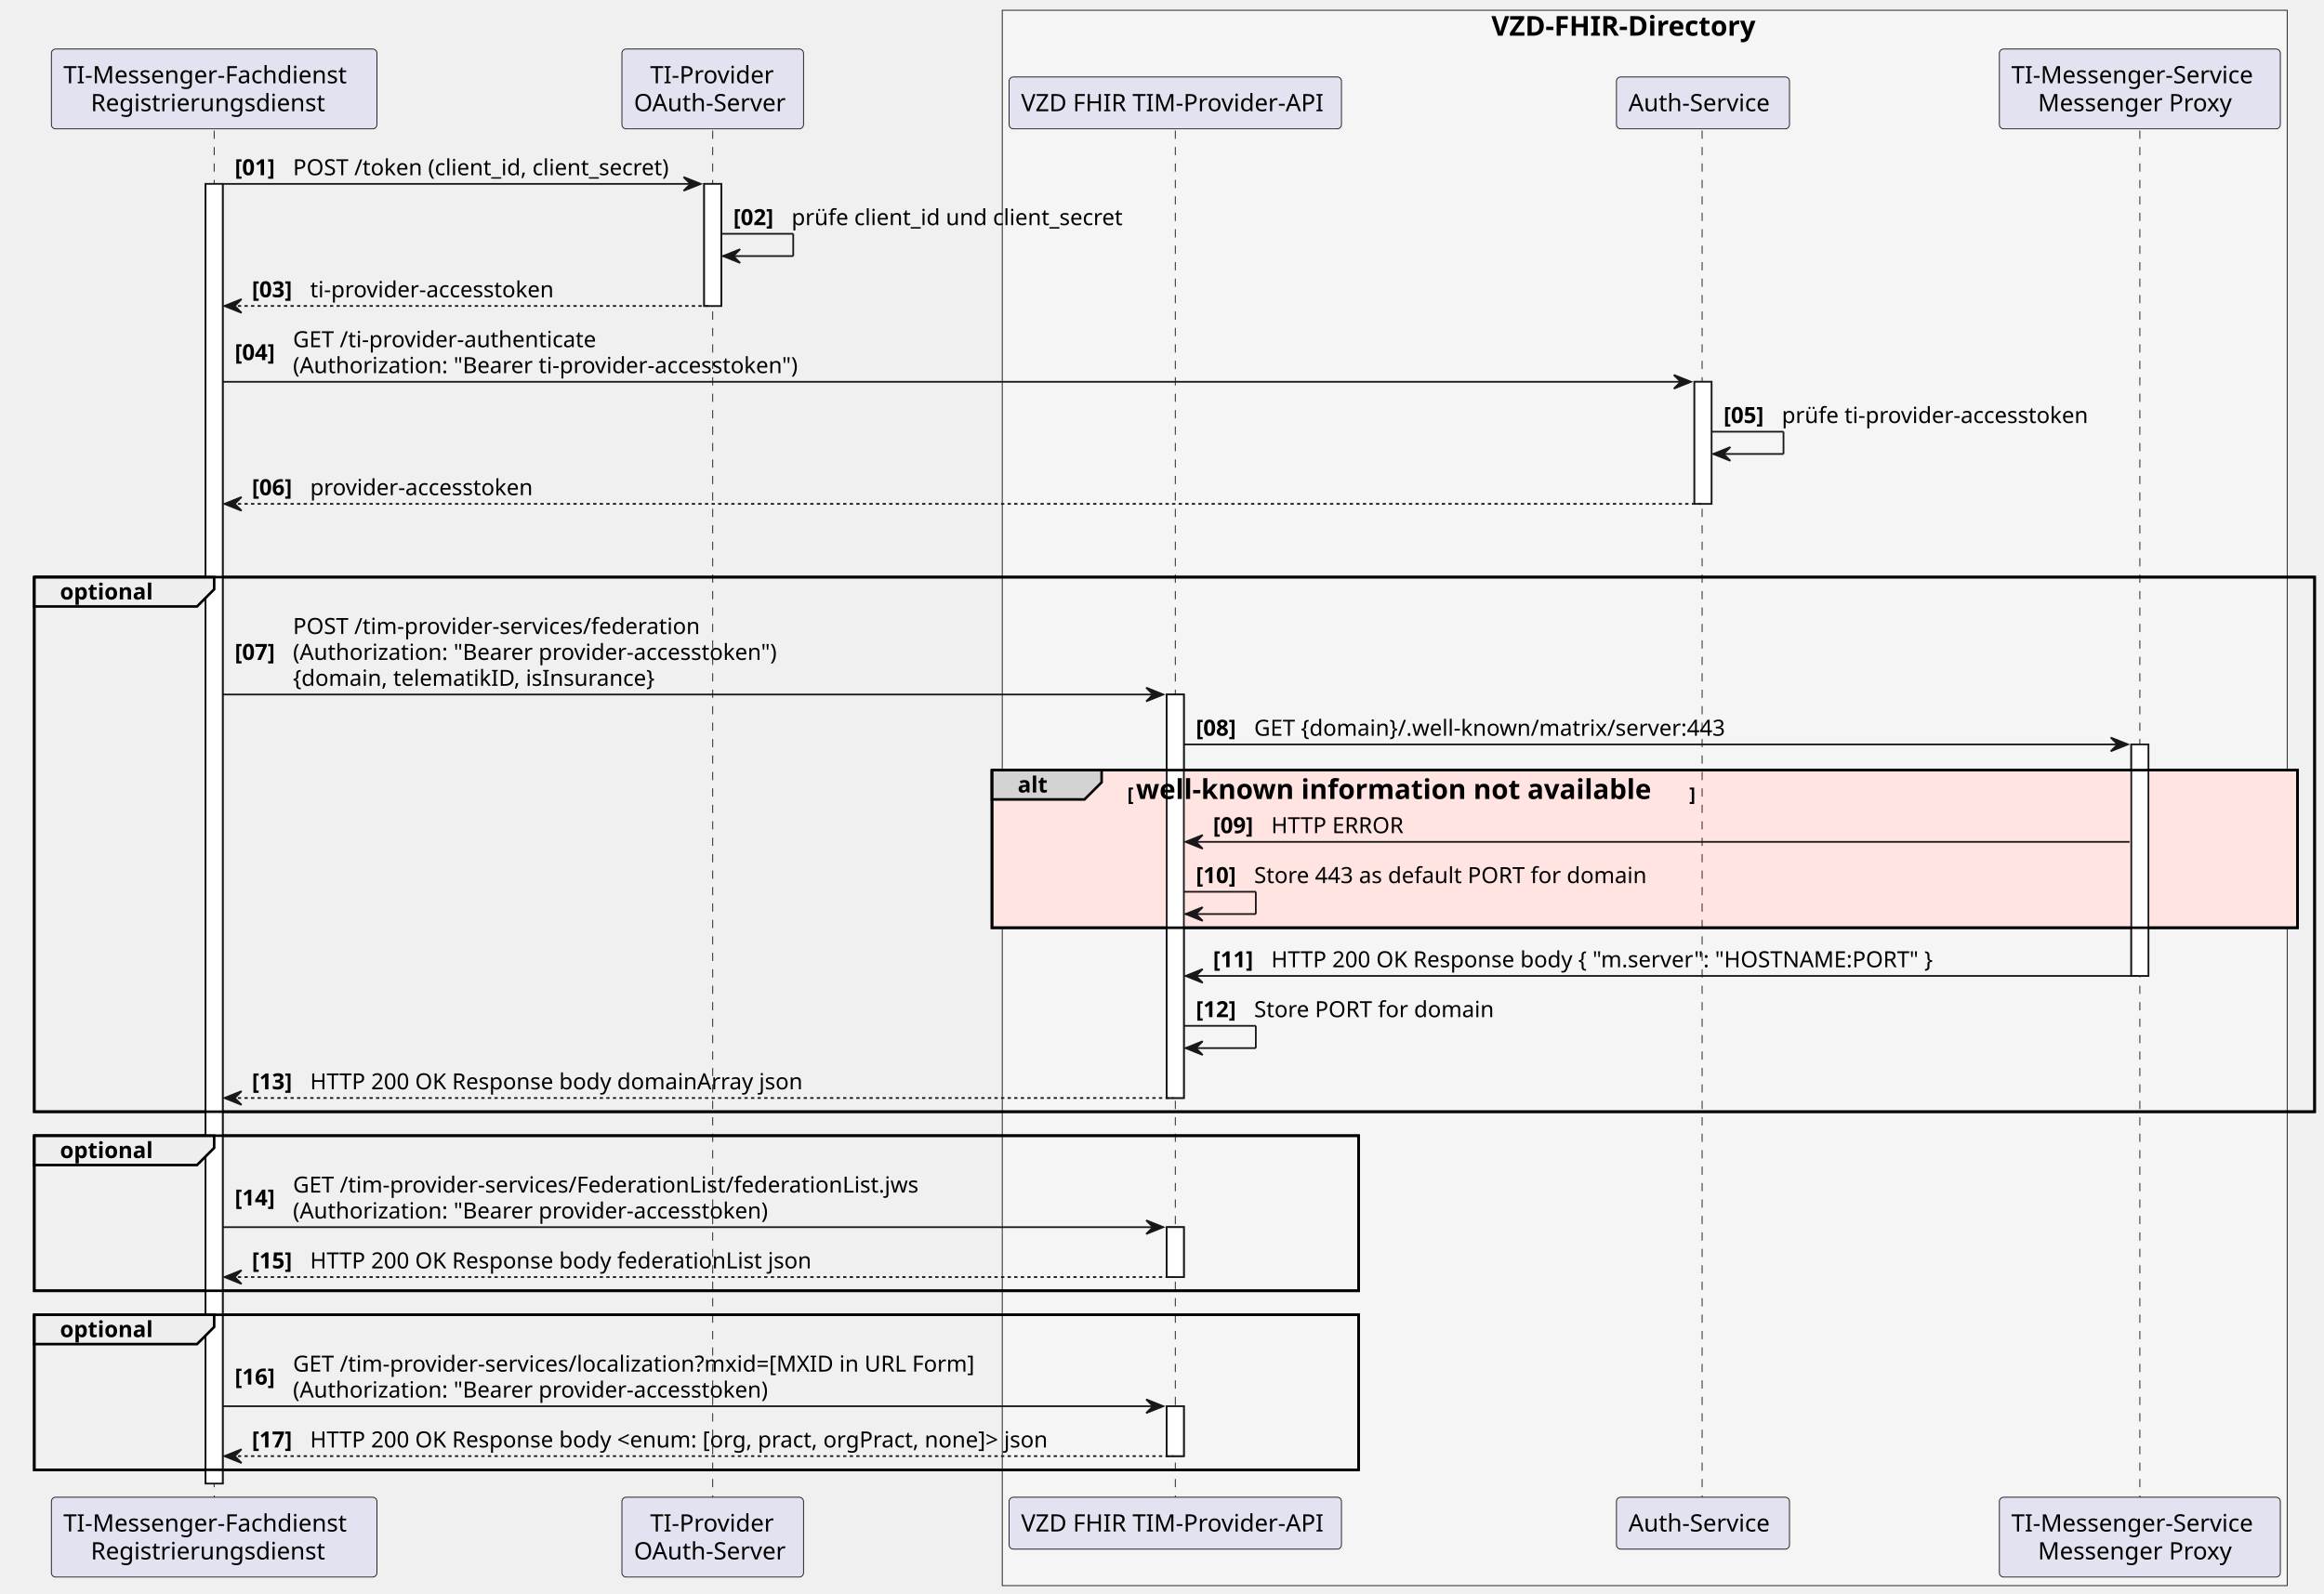
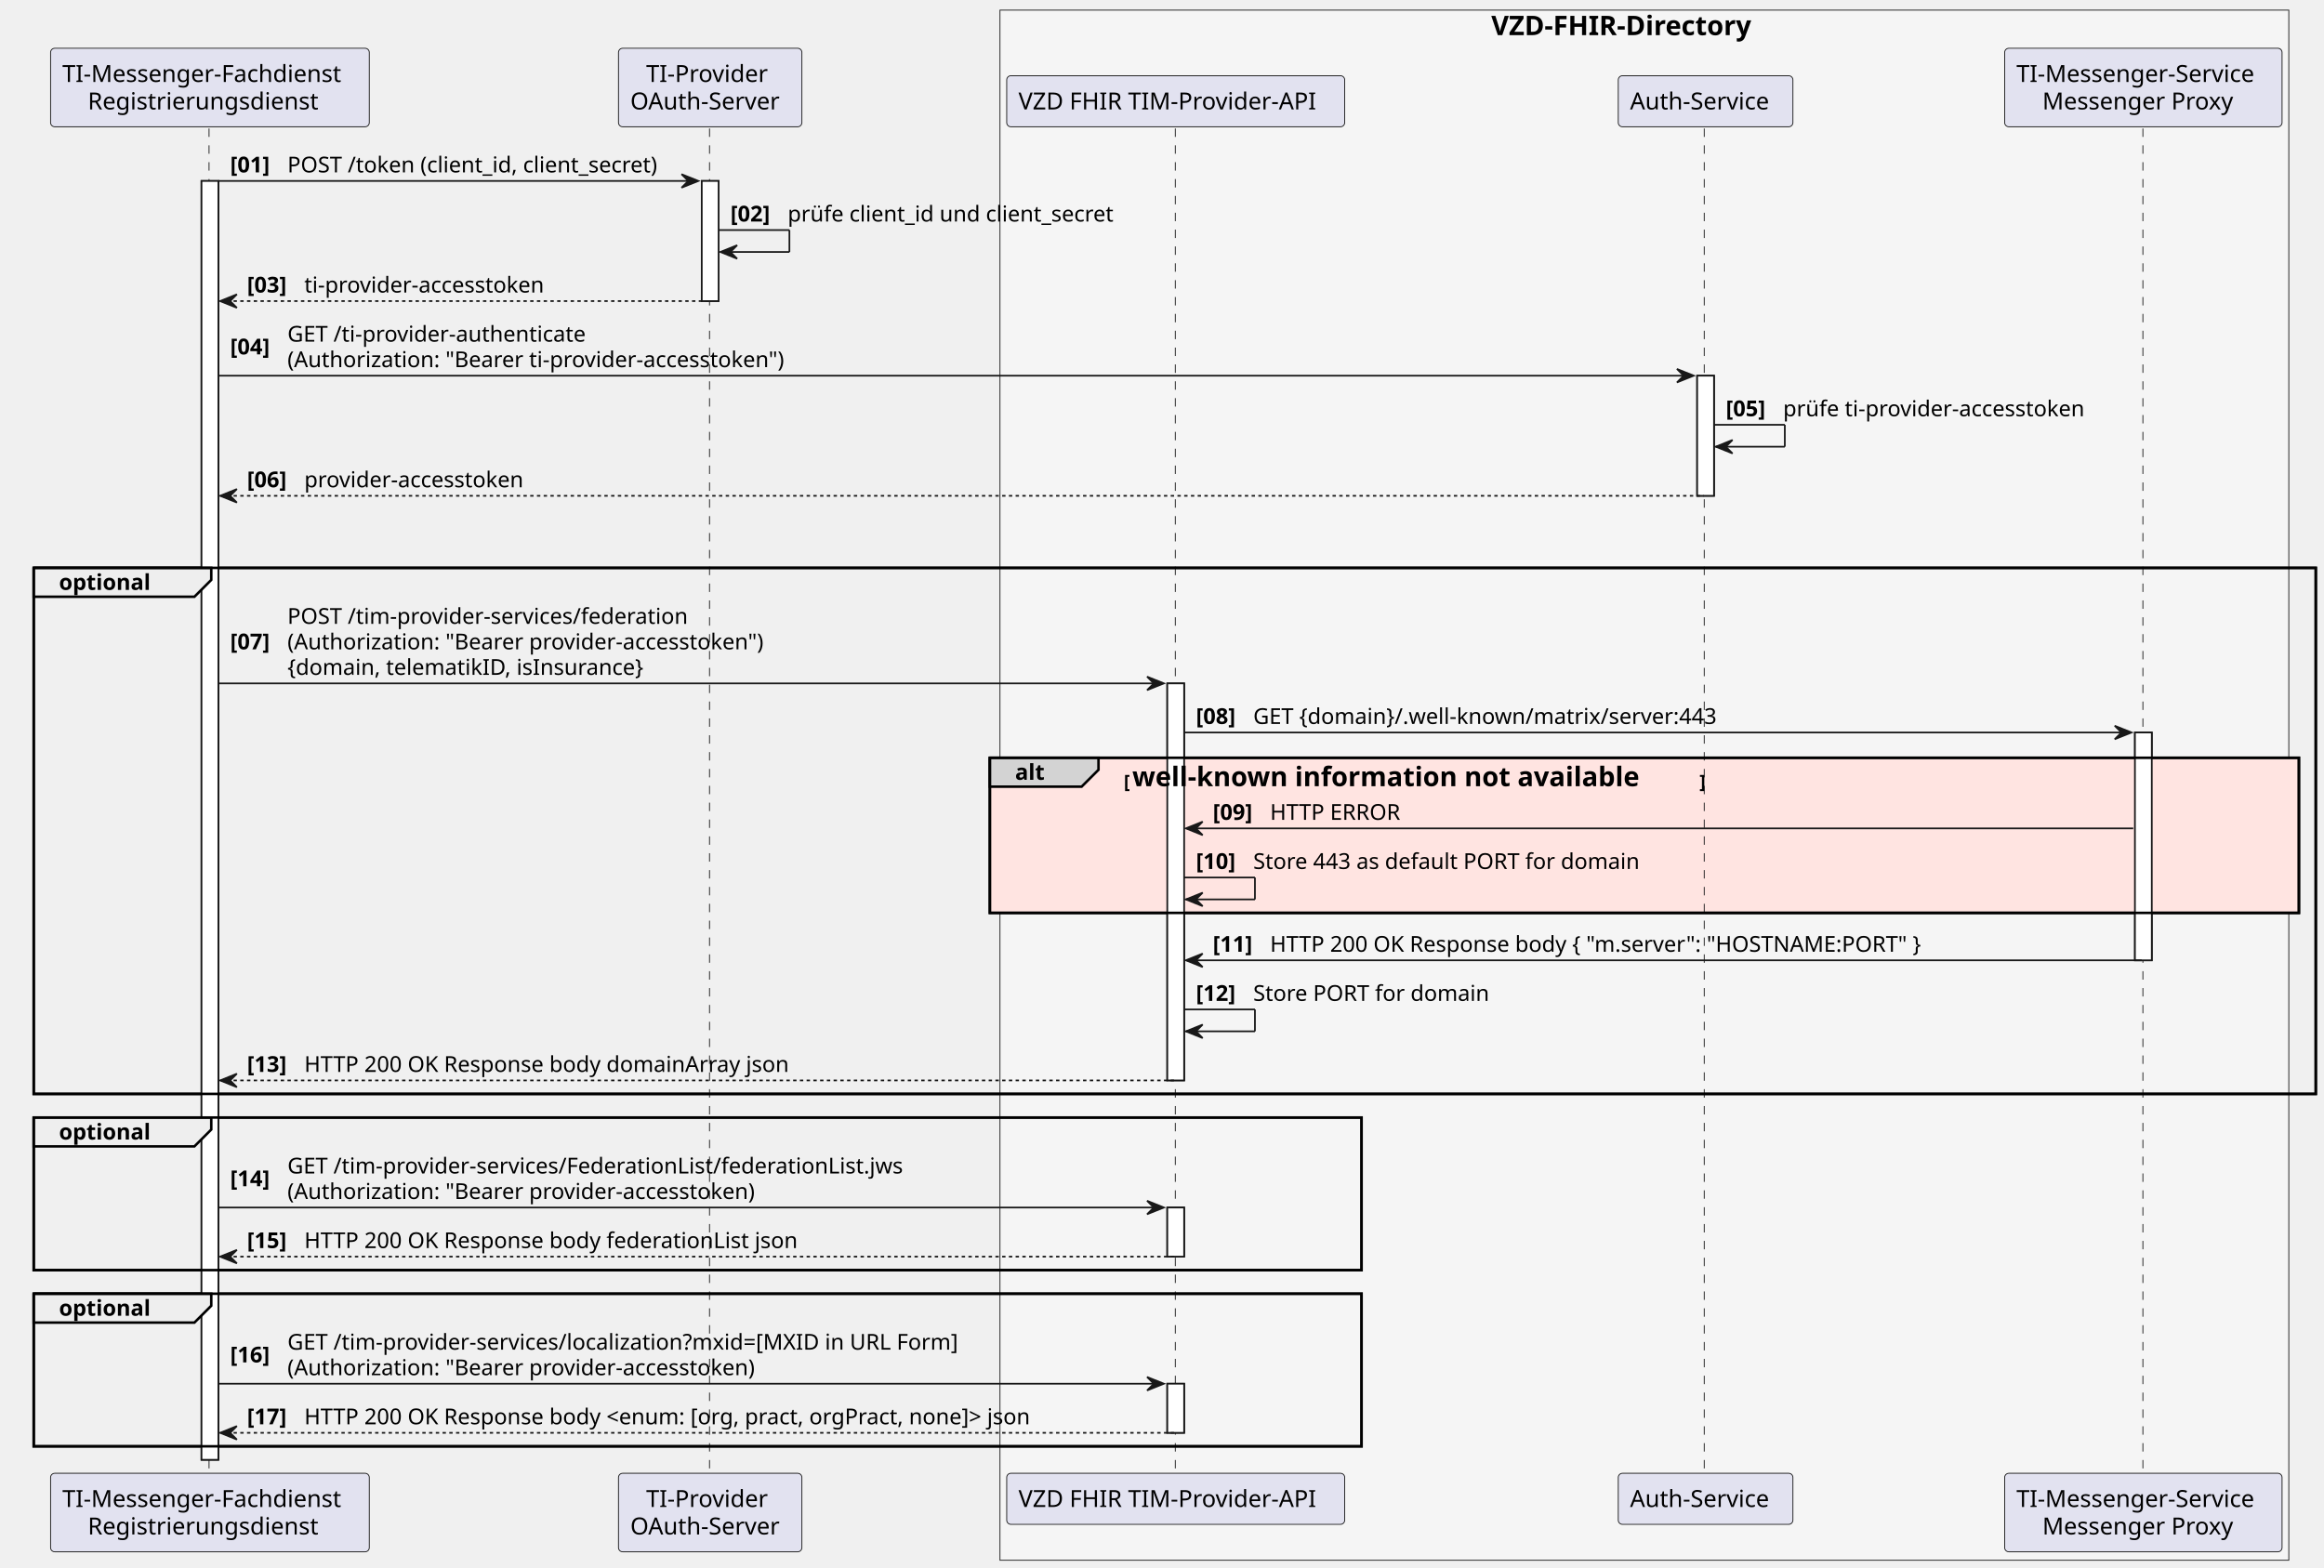
- <svg xmlns="http://www.w3.org/2000/svg" contentStyleType="text/css" height="969.792px" preserveAspectRatio="none" style="width:1413px;height:969px;background:#FFFFFF;" version="1.1" viewBox="0 0 1413 969" width="1413.542px" zoomAndPan="magnify">
+ <svg xmlns="http://www.w3.org/2000/svg" contentStyleType="text/css" data-diagram-type="SEQUENCE" height="969.792px" preserveAspectRatio="none" style="width:1436px;height:969px;background:#FFFFFF;" version="1.1" viewBox="0 0 1436 969" width="1436.458px" zoomAndPan="magnify">
  <defs />
  <g>
-     <rect fill="#F5F5F5" height="957.967" style="stroke:#181818;stroke-width:0.521;" width="781.25" x="609.375" y="6.25" />
-     <text fill="#000000" font-family="sans-serif" font-size="16.667" font-weight="bold" lengthAdjust="spacing" textLength="181.25" x="906.771" y="21.72">VZD-FHIR-Directory</text>
-     <text fill="#000000" font-family="sans-serif" font-size="13.542" font-weight="bold" lengthAdjust="spacing" textLength="5.208" x="1088.021" y="22.457"> </text>
-     <rect fill="#FFFFFF" height="790.316" style="stroke:#181818;stroke-width:1.042;" width="10.417" x="125" y="111.825" />
-     <rect fill="#FFFFFF" height="74.235" style="stroke:#181818;stroke-width:1.042;" width="10.417" x="428.125" y="111.825" />
-     <rect fill="#FFFFFF" height="245.369" style="stroke:#181818;stroke-width:1.042;" width="10.417" x="709.375" y="422.331" />
-     <rect fill="#FFFFFF" height="30.347" style="stroke:#181818;stroke-width:1.042;" width="10.417" x="709.375" y="746.24" />
-     <rect fill="#FFFFFF" height="30.347" style="stroke:#181818;stroke-width:1.042;" width="10.417" x="709.375" y="855.127" />
-     <rect fill="#FFFFFF" height="74.235" style="stroke:#181818;stroke-width:1.042;" width="10.417" x="1030.208" y="232.17" />
-     <rect fill="#FFFFFF" height="140.788" style="stroke:#181818;stroke-width:1.042;" width="10.417" x="1295.833" y="452.677" />
-     <rect fill="none" height="325.089" style="stroke:#000000;stroke-width:1.562;" width="1386.458" x="20.833" y="350.944" />
-     <rect fill="#FFE4E1" height="95.858" style="stroke:#000000;stroke-width:1.562;" width="793.75" x="603.125" y="468.302" />
-     <rect fill="none" height="94.303" style="stroke:#000000;stroke-width:1.562;" width="805.208" x="20.833" y="690.617" />
-     <rect fill="none" height="94.303" style="stroke:#000000;stroke-width:1.562;" width="805.208" x="20.833" y="799.504" />
-     <line style="stroke:#181818;stroke-width:0.521;stroke-dasharray:5.0,5.0;" x1="130.208" x2="130.208" y1="79.394" y2="911.515" />
-     <line style="stroke:#181818;stroke-width:0.521;stroke-dasharray:5.0,5.0;" x1="433.333" x2="433.333" y1="79.394" y2="911.515" />
-     <line style="stroke:#181818;stroke-width:0.521;stroke-dasharray:5.0,5.0;" x1="714.583" x2="714.583" y1="79.394" y2="911.515" />
-     <line style="stroke:#181818;stroke-width:0.521;stroke-dasharray:5.0,5.0;" x1="1034.896" x2="1034.896" y1="79.394" y2="911.515" />
-     <line style="stroke:#181818;stroke-width:0.521;stroke-dasharray:5.0,5.0;" x1="1301.042" x2="1301.042" y1="79.394" y2="911.515" />
-     <rect fill="#E2E2F0" height="48.535" rx="2.604" ry="2.604" style="stroke:#181818;stroke-width:0.521;" width="197.917" x="31.25" y="29.818" />
-     <text fill="#000000" font-family="sans-serif" font-size="14.583" lengthAdjust="spacing" textLength="183.333" x="38.542" y="50.646">TI-Messenger-Fachdienst</text>
-     <text fill="#000000" font-family="sans-serif" font-size="14.583" lengthAdjust="spacing" textLength="150" x="55.208" y="67.622">Registrierungsdienst</text>
-     <rect fill="#E2E2F0" height="48.535" rx="2.604" ry="2.604" style="stroke:#181818;stroke-width:0.521;" width="197.917" x="31.25" y="910.474" />
-     <text fill="#000000" font-family="sans-serif" font-size="14.583" lengthAdjust="spacing" textLength="183.333" x="38.542" y="931.302">TI-Messenger-Fachdienst</text>
-     <text fill="#000000" font-family="sans-serif" font-size="14.583" lengthAdjust="spacing" textLength="150" x="55.208" y="948.278">Registrierungsdienst</text>
-     <rect fill="#E2E2F0" height="48.535" rx="2.604" ry="2.604" style="stroke:#181818;stroke-width:0.521;" width="110.417" x="378.125" y="29.818" />
-     <text fill="#000000" font-family="sans-serif" font-size="14.583" lengthAdjust="spacing" textLength="76.042" x="395.312" y="50.646">TI-Provider</text>
-     <text fill="#000000" font-family="sans-serif" font-size="14.583" lengthAdjust="spacing" textLength="95.833" x="385.417" y="67.622">OAuth-Server</text>
-     <rect fill="#E2E2F0" height="48.535" rx="2.604" ry="2.604" style="stroke:#181818;stroke-width:0.521;" width="110.417" x="378.125" y="910.474" />
-     <text fill="#000000" font-family="sans-serif" font-size="14.583" lengthAdjust="spacing" textLength="76.042" x="395.312" y="931.302">TI-Provider</text>
-     <text fill="#000000" font-family="sans-serif" font-size="14.583" lengthAdjust="spacing" textLength="95.833" x="385.417" y="948.278">OAuth-Server</text>
-     <rect fill="#E2E2F0" height="31.559" rx="2.604" ry="2.604" style="stroke:#181818;stroke-width:0.521;" width="202.083" x="613.542" y="46.794" />
-     <text fill="#000000" font-family="sans-serif" font-size="14.583" lengthAdjust="spacing" textLength="187.5" x="620.833" y="67.622">VZD FHIR TIM-Provider-API</text>
-     <rect fill="#E2E2F0" height="31.559" rx="2.604" ry="2.604" style="stroke:#181818;stroke-width:0.521;" width="202.083" x="613.542" y="910.474" />
-     <text fill="#000000" font-family="sans-serif" font-size="14.583" lengthAdjust="spacing" textLength="187.5" x="620.833" y="931.302">VZD FHIR TIM-Provider-API</text>
-     <rect fill="#E2E2F0" height="31.559" rx="2.604" ry="2.604" style="stroke:#181818;stroke-width:0.521;" width="105.208" x="982.812" y="46.794" />
-     <text fill="#000000" font-family="sans-serif" font-size="14.583" lengthAdjust="spacing" textLength="90.625" x="990.104" y="67.622">Auth-Service</text>
-     <rect fill="#E2E2F0" height="31.559" rx="2.604" ry="2.604" style="stroke:#181818;stroke-width:0.521;" width="105.208" x="982.812" y="910.474" />
-     <text fill="#000000" font-family="sans-serif" font-size="14.583" lengthAdjust="spacing" textLength="90.625" x="990.104" y="931.302">Auth-Service</text>
-     <rect fill="#E2E2F0" height="48.535" rx="2.604" ry="2.604" style="stroke:#181818;stroke-width:0.521;" width="170.833" x="1215.625" y="29.818" />
-     <text fill="#000000" font-family="sans-serif" font-size="14.583" lengthAdjust="spacing" textLength="156.25" x="1222.917" y="50.646">TI-Messenger-Service</text>
-     <text fill="#000000" font-family="sans-serif" font-size="14.583" lengthAdjust="spacing" textLength="123.958" x="1239.062" y="67.622">Messenger Proxy</text>
-     <rect fill="#E2E2F0" height="48.535" rx="2.604" ry="2.604" style="stroke:#181818;stroke-width:0.521;" width="170.833" x="1215.625" y="910.474" />
-     <text fill="#000000" font-family="sans-serif" font-size="14.583" lengthAdjust="spacing" textLength="156.25" x="1222.917" y="931.302">TI-Messenger-Service</text>
-     <text fill="#000000" font-family="sans-serif" font-size="14.583" lengthAdjust="spacing" textLength="123.958" x="1239.062" y="948.278">Messenger Proxy</text>
-     <rect fill="#FFFFFF" height="790.316" style="stroke:#181818;stroke-width:1.042;" width="10.417" x="125" y="111.825" />
-     <rect fill="#FFFFFF" height="74.235" style="stroke:#181818;stroke-width:1.042;" width="10.417" x="428.125" y="111.825" />
-     <rect fill="#FFFFFF" height="245.369" style="stroke:#181818;stroke-width:1.042;" width="10.417" x="709.375" y="422.331" />
-     <rect fill="#FFFFFF" height="30.347" style="stroke:#181818;stroke-width:1.042;" width="10.417" x="709.375" y="746.24" />
-     <rect fill="#FFFFFF" height="30.347" style="stroke:#181818;stroke-width:1.042;" width="10.417" x="709.375" y="855.127" />
-     <rect fill="#FFFFFF" height="74.235" style="stroke:#181818;stroke-width:1.042;" width="10.417" x="1030.208" y="232.17" />
-     <rect fill="#FFFFFF" height="140.788" style="stroke:#181818;stroke-width:1.042;" width="10.417" x="1295.833" y="452.677" />
-     <polygon fill="#181818" points="415.625,107.658,426.042,111.825,415.625,115.991,419.792,111.825" style="stroke:#181818;stroke-width:1.042;" />
-     <line style="stroke:#181818;stroke-width:1.042;" x1="135.417" x2="421.875" y1="111.825" y2="111.825" />
-     <text fill="#000000" font-family="sans-serif" font-size="13.542" font-weight="bold" lengthAdjust="spacing" textLength="31.25" x="142.708" y="106.547">[01]</text>
-     <text fill="#000000" font-family="sans-serif" font-size="13.542" lengthAdjust="spacing" textLength="242.708" x="178.125" y="106.547">POST /token (client_id, client_secret)</text>
-     <line style="stroke:#181818;stroke-width:1.042;" x1="438.542" x2="482.292" y1="142.171" y2="142.171" />
-     <line style="stroke:#181818;stroke-width:1.042;" x1="482.292" x2="482.292" y1="142.171" y2="155.713" />
-     <line style="stroke:#181818;stroke-width:1.042;" x1="439.583" x2="482.292" y1="155.713" y2="155.713" />
-     <polygon fill="#181818" points="450,151.546,439.583,155.713,450,159.88,445.833,155.713" style="stroke:#181818;stroke-width:1.042;" />
-     <text fill="#000000" font-family="sans-serif" font-size="13.542" font-weight="bold" lengthAdjust="spacing" textLength="31.25" x="445.833" y="136.894">[02]</text>
-     <text fill="#000000" font-family="sans-serif" font-size="13.542" lengthAdjust="spacing" textLength="210.417" x="481.25" y="136.894">prüfe client_id und client_secret</text>
-     <polygon fill="#181818" points="146.875,181.893,136.458,186.06,146.875,190.226,142.708,186.06" style="stroke:#181818;stroke-width:1.042;" />
-     <line style="stroke:#181818;stroke-width:1.042;stroke-dasharray:2.0,2.0;" x1="140.625" x2="432.292" y1="186.06" y2="186.06" />
-     <text fill="#000000" font-family="sans-serif" font-size="13.542" font-weight="bold" lengthAdjust="spacing" textLength="31.25" x="153.125" y="180.783">[03]</text>
-     <text fill="#000000" font-family="sans-serif" font-size="13.542" lengthAdjust="spacing" textLength="156.25" x="188.542" y="180.783">ti-provider-accesstoken</text>
-     <polygon fill="#181818" points="1017.708,228.003,1028.125,232.17,1017.708,236.336,1021.875,232.17" style="stroke:#181818;stroke-width:1.042;" />
-     <line style="stroke:#181818;stroke-width:1.042;" x1="135.417" x2="1023.958" y1="232.17" y2="232.17" />
-     <text fill="#000000" font-family="sans-serif" font-size="13.542" font-weight="bold" lengthAdjust="spacing" textLength="31.25" x="142.708" y="219.011">[04]</text>
-     <text fill="#000000" font-family="sans-serif" font-size="13.542" lengthAdjust="spacing" textLength="191.667" x="178.125" y="211.129">GET /ti-provider-authenticate</text>
-     <text fill="#000000" font-family="sans-serif" font-size="13.542" lengthAdjust="spacing" textLength="322.917" x="178.125" y="226.893">(Authorization: "Bearer ti-provider-accesstoken")</text>
-     <line style="stroke:#181818;stroke-width:1.042;" x1="1040.625" x2="1084.375" y1="262.516" y2="262.516" />
-     <line style="stroke:#181818;stroke-width:1.042;" x1="1084.375" x2="1084.375" y1="262.516" y2="276.058" />
-     <line style="stroke:#181818;stroke-width:1.042;" x1="1041.667" x2="1084.375" y1="276.058" y2="276.058" />
-     <polygon fill="#181818" points="1052.083,271.891,1041.667,276.058,1052.083,280.225,1047.917,276.058" style="stroke:#181818;stroke-width:1.042;" />
-     <text fill="#000000" font-family="sans-serif" font-size="13.542" font-weight="bold" lengthAdjust="spacing" textLength="31.25" x="1047.917" y="257.239">[05]</text>
-     <text fill="#000000" font-family="sans-serif" font-size="13.542" lengthAdjust="spacing" textLength="194.792" x="1083.333" y="257.239">prüfe ti-provider-accesstoken</text>
-     <polygon fill="#181818" points="146.875,302.238,136.458,306.405,146.875,310.571,142.708,306.405" style="stroke:#181818;stroke-width:1.042;" />
-     <line style="stroke:#181818;stroke-width:1.042;stroke-dasharray:2.0,2.0;" x1="140.625" x2="1034.375" y1="306.405" y2="306.405" />
-     <text fill="#000000" font-family="sans-serif" font-size="13.542" font-weight="bold" lengthAdjust="spacing" textLength="31.25" x="153.125" y="301.128">[06]</text>
-     <text fill="#000000" font-family="sans-serif" font-size="13.542" lengthAdjust="spacing" textLength="142.708" x="188.542" y="301.128">provider-accesstoken</text>
-     <path d="M20.833,350.944 L130.208,350.944 L130.208,358.374 L119.792,368.791 L20.833,368.791 L20.833,350.944 " fill="#EEEEEE" style="stroke:#000000;stroke-width:1.562;" />
-     <rect fill="none" height="325.089" style="stroke:#000000;stroke-width:1.562;" width="1386.458" x="20.833" y="350.944" />
-     <text fill="#000000" font-family="sans-serif" font-size="13.542" font-weight="bold" lengthAdjust="spacing" textLength="62.5" x="36.458" y="364.555">optional</text>
-     <polygon fill="#181818" points="696.875,418.164,707.292,422.331,696.875,426.497,701.042,422.331" style="stroke:#181818;stroke-width:1.042;" />
-     <line style="stroke:#181818;stroke-width:1.042;" x1="135.417" x2="703.125" y1="422.331" y2="422.331" />
-     <text fill="#000000" font-family="sans-serif" font-size="13.542" font-weight="bold" lengthAdjust="spacing" textLength="31.25" x="142.708" y="401.29">[07]</text>
-     <text fill="#000000" font-family="sans-serif" font-size="13.542" lengthAdjust="spacing" textLength="256.25" x="178.125" y="385.527">POST /tim-provider-services/federation</text>
-     <text fill="#000000" font-family="sans-serif" font-size="13.542" lengthAdjust="spacing" textLength="309.375" x="178.125" y="401.29">(Authorization: "Bearer provider-accesstoken")</text>
-     <text fill="#000000" font-family="sans-serif" font-size="13.542" lengthAdjust="spacing" textLength="234.375" x="178.125" y="417.054">{domain, telematikID, isInsurance}</text>
-     <polygon fill="#181818" points="1283.333,448.511,1293.75,452.677,1283.333,456.844,1287.5,452.677" style="stroke:#181818;stroke-width:1.042;" />
-     <line style="stroke:#181818;stroke-width:1.042;" x1="719.792" x2="1289.583" y1="452.677" y2="452.677" />
-     <text fill="#000000" font-family="sans-serif" font-size="13.542" font-weight="bold" lengthAdjust="spacing" textLength="31.25" x="727.083" y="447.4">[08]</text>
-     <text fill="#000000" font-family="sans-serif" font-size="13.542" lengthAdjust="spacing" textLength="297.917" x="762.5" y="447.4">GET {domain}/.well-known/matrix/server:443</text>
-     <path d="M603.125,468.302 L669.792,468.302 L669.792,475.732 L659.375,486.149 L603.125,486.149 L603.125,468.302 " fill="#D3D3D3" style="stroke:#000000;stroke-width:1.562;" />
-     <rect fill="none" height="95.858" style="stroke:#000000;stroke-width:1.562;" width="793.75" x="603.125" y="468.302" />
-     <text fill="#000000" font-family="sans-serif" font-size="13.542" font-weight="bold" lengthAdjust="spacing" textLength="19.792" x="618.75" y="481.914">alt</text>
-     <text fill="#000000" font-family="sans-serif" font-size="11.458" font-weight="bold" lengthAdjust="spacing" textLength="5.208" x="685.417" y="487.084">[</text>
-     <text fill="#000000" font-family="sans-serif" font-size="16.667" font-weight="bold" lengthAdjust="spacing" textLength="336.458" x="690.625" y="485.856">well-known information not available</text>
-     <text fill="#000000" font-family="sans-serif" font-size="11.458" font-weight="bold" lengthAdjust="spacing" textLength="5.208" x="1027.083" y="487.084">]</text>
-     <polygon fill="#181818" points="731.25,507.772,720.833,511.938,731.25,516.105,727.083,511.938" style="stroke:#181818;stroke-width:1.042;" />
-     <line style="stroke:#181818;stroke-width:1.042;" x1="725" x2="1294.792" y1="511.938" y2="511.938" />
-     <text fill="#000000" font-family="sans-serif" font-size="13.542" font-weight="bold" lengthAdjust="spacing" textLength="31.25" x="737.5" y="506.661">[09]</text>
-     <text fill="#000000" font-family="sans-serif" font-size="13.542" lengthAdjust="spacing" textLength="81.25" x="772.917" y="506.661">HTTP ERROR</text>
-     <line style="stroke:#181818;stroke-width:1.042;" x1="719.792" x2="763.542" y1="542.285" y2="542.285" />
-     <line style="stroke:#181818;stroke-width:1.042;" x1="763.542" x2="763.542" y1="542.285" y2="555.827" />
-     <line style="stroke:#181818;stroke-width:1.042;" x1="720.833" x2="763.542" y1="555.827" y2="555.827" />
-     <polygon fill="#181818" points="731.25,551.66,720.833,555.827,731.25,559.994,727.083,555.827" style="stroke:#181818;stroke-width:1.042;" />
-     <text fill="#000000" font-family="sans-serif" font-size="13.542" font-weight="bold" lengthAdjust="spacing" textLength="31.25" x="727.083" y="537.008">[10]</text>
-     <text fill="#000000" font-family="sans-serif" font-size="13.542" lengthAdjust="spacing" textLength="250" x="762.5" y="537.008">Store 443 as default PORT for domain</text>
-     <polygon fill="#181818" points="731.25,589.298,720.833,593.465,731.25,597.632,727.083,593.465" style="stroke:#181818;stroke-width:1.042;" />
-     <line style="stroke:#181818;stroke-width:1.042;" x1="725" x2="1300" y1="593.465" y2="593.465" />
-     <text fill="#000000" font-family="sans-serif" font-size="13.542" font-weight="bold" lengthAdjust="spacing" textLength="31.25" x="737.5" y="588.188">[11]</text>
-     <text fill="#000000" font-family="sans-serif" font-size="13.542" lengthAdjust="spacing" textLength="423.958" x="772.917" y="588.188">HTTP 200 OK Response body { "m.server": "HOSTNAME:PORT" }</text>
-     <line style="stroke:#181818;stroke-width:1.042;" x1="719.792" x2="763.542" y1="623.812" y2="623.812" />
-     <line style="stroke:#181818;stroke-width:1.042;" x1="763.542" x2="763.542" y1="623.812" y2="637.354" />
-     <line style="stroke:#181818;stroke-width:1.042;" x1="720.833" x2="763.542" y1="637.354" y2="637.354" />
-     <polygon fill="#181818" points="731.25,633.187,720.833,637.354,731.25,641.52,727.083,637.354" style="stroke:#181818;stroke-width:1.042;" />
-     <text fill="#000000" font-family="sans-serif" font-size="13.542" font-weight="bold" lengthAdjust="spacing" textLength="31.25" x="727.083" y="618.535">[12]</text>
-     <text fill="#000000" font-family="sans-serif" font-size="13.542" lengthAdjust="spacing" textLength="151.042" x="762.5" y="618.535">Store PORT for domain</text>
-     <polygon fill="#181818" points="146.875,663.534,136.458,667.7,146.875,671.867,142.708,667.7" style="stroke:#181818;stroke-width:1.042;" />
-     <line style="stroke:#181818;stroke-width:1.042;stroke-dasharray:2.0,2.0;" x1="140.625" x2="713.542" y1="667.7" y2="667.7" />
-     <text fill="#000000" font-family="sans-serif" font-size="13.542" font-weight="bold" lengthAdjust="spacing" textLength="31.25" x="153.125" y="662.423">[13]</text>
-     <text fill="#000000" font-family="sans-serif" font-size="13.542" lengthAdjust="spacing" textLength="311.458" x="188.542" y="662.423">HTTP 200 OK Response body domainArray json</text>
-     <path d="M20.833,690.617 L130.208,690.617 L130.208,698.047 L119.792,708.463 L20.833,708.463 L20.833,690.617 " fill="#EEEEEE" style="stroke:#000000;stroke-width:1.562;" />
-     <rect fill="none" height="94.303" style="stroke:#000000;stroke-width:1.562;" width="805.208" x="20.833" y="690.617" />
-     <text fill="#000000" font-family="sans-serif" font-size="13.542" font-weight="bold" lengthAdjust="spacing" textLength="62.5" x="36.458" y="704.228">optional</text>
-     <polygon fill="#181818" points="696.875,742.074,707.292,746.24,696.875,750.407,701.042,746.24" style="stroke:#181818;stroke-width:1.042;" />
-     <line style="stroke:#181818;stroke-width:1.042;" x1="135.417" x2="703.125" y1="746.24" y2="746.24" />
-     <text fill="#000000" font-family="sans-serif" font-size="13.542" font-weight="bold" lengthAdjust="spacing" textLength="31.25" x="142.708" y="733.082">[14]</text>
-     <text fill="#000000" font-family="sans-serif" font-size="13.542" lengthAdjust="spacing" textLength="391.667" x="178.125" y="725.2">GET /tim-provider-services/FederationList/federationList.jws</text>
-     <text fill="#000000" font-family="sans-serif" font-size="13.542" lengthAdjust="spacing" textLength="304.167" x="178.125" y="740.963">(Authorization: "Bearer provider-accesstoken)</text>
-     <polygon fill="#181818" points="146.875,772.42,136.458,776.587,146.875,780.754,142.708,776.587" style="stroke:#181818;stroke-width:1.042;" />
-     <line style="stroke:#181818;stroke-width:1.042;stroke-dasharray:2.0,2.0;" x1="140.625" x2="713.542" y1="776.587" y2="776.587" />
-     <text fill="#000000" font-family="sans-serif" font-size="13.542" font-weight="bold" lengthAdjust="spacing" textLength="31.25" x="153.125" y="771.31">[15]</text>
-     <text fill="#000000" font-family="sans-serif" font-size="13.542" lengthAdjust="spacing" textLength="316.667" x="188.542" y="771.31">HTTP 200 OK Response body federationList json</text>
-     <path d="M20.833,799.504 L130.208,799.504 L130.208,806.934 L119.792,817.35 L20.833,817.35 L20.833,799.504 " fill="#EEEEEE" style="stroke:#000000;stroke-width:1.562;" />
-     <rect fill="none" height="94.303" style="stroke:#000000;stroke-width:1.562;" width="805.208" x="20.833" y="799.504" />
-     <text fill="#000000" font-family="sans-serif" font-size="13.542" font-weight="bold" lengthAdjust="spacing" textLength="62.5" x="36.458" y="813.115">optional</text>
-     <polygon fill="#181818" points="696.875,850.96,707.292,855.127,696.875,859.294,701.042,855.127" style="stroke:#181818;stroke-width:1.042;" />
-     <line style="stroke:#181818;stroke-width:1.042;" x1="135.417" x2="703.125" y1="855.127" y2="855.127" />
-     <text fill="#000000" font-family="sans-serif" font-size="13.542" font-weight="bold" lengthAdjust="spacing" textLength="31.25" x="142.708" y="841.968">[16]</text>
-     <text fill="#000000" font-family="sans-serif" font-size="13.542" lengthAdjust="spacing" textLength="432.292" x="178.125" y="834.087">GET /tim-provider-services/localization?mxid=[MXID in URL Form]</text>
-     <text fill="#000000" font-family="sans-serif" font-size="13.542" lengthAdjust="spacing" textLength="304.167" x="178.125" y="849.85">(Authorization: "Bearer provider-accesstoken)</text>
-     <polygon fill="#181818" points="146.875,881.307,136.458,885.474,146.875,889.64,142.708,885.474" style="stroke:#181818;stroke-width:1.042;" />
-     <line style="stroke:#181818;stroke-width:1.042;stroke-dasharray:2.0,2.0;" x1="140.625" x2="713.542" y1="885.474" y2="885.474" />
-     <text fill="#000000" font-family="sans-serif" font-size="13.542" font-weight="bold" lengthAdjust="spacing" textLength="31.25" x="153.125" y="880.197">[17]</text>
-     <text fill="#000000" font-family="sans-serif" font-size="13.542" lengthAdjust="spacing" textLength="477.083" x="188.542" y="880.197">HTTP 200 OK Response body &lt;enum: [org, pract, orgPract, none]&gt; json</text>
+     <rect fill="#F5F5F5" height="957.967" style="stroke:#181818;stroke-width:0.521;" width="796.367" x="617.883" y="6.25" />
+     <text fill="#000000" font-family="sans-serif" font-size="16.667" font-weight="bold" lengthAdjust="spacing" textLength="184.473" x="921.473" y="21.72">VZD-FHIR-Directory</text>
+     <text fill="#000000" font-family="sans-serif" font-size="13.542" font-weight="bold" lengthAdjust="spacing" textLength="4.715" x="1105.945" y="22.457"> </text>
+     <g>
+       <rect fill="#FFFFFF" height="790.316" style="stroke:#181818;stroke-width:1.042;" width="10.417" x="124.508" y="111.825" />
+     </g>
+     <g>
+       <rect fill="#FFFFFF" height="74.235" style="stroke:#181818;stroke-width:1.042;" width="10.417" x="433.613" y="111.825" />
+     </g>
+     <g>
+       <rect fill="#FFFFFF" height="245.369" style="stroke:#181818;stroke-width:1.042;" width="10.417" x="721.264" y="422.331" />
+     </g>
+     <g>
+       <rect fill="#FFFFFF" height="30.347" style="stroke:#181818;stroke-width:1.042;" width="10.417" x="721.264" y="746.24" />
+     </g>
+     <g>
+       <rect fill="#FFFFFF" height="30.347" style="stroke:#181818;stroke-width:1.042;" width="10.417" x="721.264" y="855.127" />
+     </g>
+     <g>
+       <rect fill="#FFFFFF" height="74.235" style="stroke:#181818;stroke-width:1.042;" width="10.417" x="1048.674" y="232.17" />
+     </g>
+     <g>
+       <rect fill="#FFFFFF" height="140.788" style="stroke:#181818;stroke-width:1.042;" width="10.417" x="1319.173" y="452.677" />
+     </g>
+     <rect fill="none" height="325.089" style="stroke:#000000;stroke-width:1.562;" width="1410.083" x="20.833" y="350.944" />
+     <rect fill="#FFE4E1" height="95.858" style="stroke:#000000;stroke-width:1.562;" width="808.867" x="611.633" y="468.302" />
+     <rect fill="none" height="94.303" style="stroke:#000000;stroke-width:1.562;" width="820.478" x="20.833" y="690.617" />
+     <rect fill="none" height="94.303" style="stroke:#000000;stroke-width:1.562;" width="820.478" x="20.833" y="799.504" />
+     <g>
+       <rect fill="#000000" fill-opacity="0" height="832.121" width="8.333" x="125.549" y="79.394" />
+       <line style="stroke:#181818;stroke-width:0.521;stroke-dasharray:5.208,5.208;" x1="129.167" x2="129.167" y1="79.394" y2="911.515" />
+     </g>
+     <g>
+       <rect fill="#000000" fill-opacity="0" height="832.121" width="8.333" x="434.654" y="79.394" />
+       <line style="stroke:#181818;stroke-width:0.521;stroke-dasharray:5.208,5.208;" x1="438.407" x2="438.407" y1="79.394" y2="911.515" />
+     </g>
+     <g>
+       <rect fill="#000000" fill-opacity="0" height="832.121" width="8.333" x="722.305" y="79.394" />
+       <line style="stroke:#181818;stroke-width:0.521;stroke-dasharray:5.208,5.208;" x1="726.216" x2="726.216" y1="79.394" y2="911.515" />
+     </g>
+     <g>
+       <rect fill="#000000" fill-opacity="0" height="832.121" width="8.333" x="1049.715" y="79.394" />
+       <line style="stroke:#181818;stroke-width:0.521;stroke-dasharray:5.208,5.208;" x1="1053.046" x2="1053.046" y1="79.394" y2="911.515" />
+     </g>
+     <g>
+       <rect fill="#000000" fill-opacity="0" height="832.121" width="8.333" x="1320.214" y="79.394" />
+       <line style="stroke:#181818;stroke-width:0.521;stroke-dasharray:5.208,5.208;" x1="1324.096" x2="1324.096" y1="79.394" y2="911.515" />
+     </g>
+     <g class="participant participant-head" data-participant="rd">
+       <rect fill="#E2E2F0" height="48.535" rx="2.604" ry="2.604" style="stroke:#181818;stroke-width:0.521;" width="196.932" x="31.25" y="29.818" />
+       <text fill="#000000" font-family="sans-serif" font-size="14.583" lengthAdjust="spacing" textLength="182.349" x="38.542" y="50.646">TI-Messenger-Fachdienst</text>
+       <text fill="#000000" font-family="sans-serif" font-size="14.583" lengthAdjust="spacing" textLength="150.925" x="54.254" y="67.622">Registrierungsdienst</text>
+     </g>
+     <g class="participant participant-tail" data-participant="rd">
+       <rect fill="#E2E2F0" height="48.535" rx="2.604" ry="2.604" style="stroke:#181818;stroke-width:0.521;" width="196.932" x="31.25" y="910.474" />
+       <text fill="#000000" font-family="sans-serif" font-size="14.583" lengthAdjust="spacing" textLength="182.349" x="38.542" y="931.302">TI-Messenger-Fachdienst</text>
+       <text fill="#000000" font-family="sans-serif" font-size="14.583" lengthAdjust="spacing" textLength="150.925" x="54.254" y="948.278">Registrierungsdienst</text>
+     </g>
+     <g class="participant participant-head" data-participant="oa">
+       <rect fill="#E2E2F0" height="48.535" rx="2.604" ry="2.604" style="stroke:#181818;stroke-width:0.521;" width="113.327" x="382.157" y="29.818" />
+       <text fill="#000000" font-family="sans-serif" font-size="14.583" lengthAdjust="spacing" textLength="79.09" x="399.276" y="50.646">TI-Provider</text>
+       <text fill="#000000" font-family="sans-serif" font-size="14.583" lengthAdjust="spacing" textLength="98.744" x="389.449" y="67.622">OAuth-Server</text>
+     </g>
+     <g class="participant participant-tail" data-participant="oa">
+       <rect fill="#E2E2F0" height="48.535" rx="2.604" ry="2.604" style="stroke:#181818;stroke-width:0.521;" width="113.327" x="382.157" y="910.474" />
+       <text fill="#000000" font-family="sans-serif" font-size="14.583" lengthAdjust="spacing" textLength="79.09" x="399.276" y="931.302">TI-Provider</text>
+       <text fill="#000000" font-family="sans-serif" font-size="14.583" lengthAdjust="spacing" textLength="98.744" x="389.449" y="948.278">OAuth-Server</text>
+     </g>
+     <g class="participant participant-head" data-participant="fp">
+       <rect fill="#E2E2F0" height="31.559" rx="2.604" ry="2.604" style="stroke:#181818;stroke-width:0.521;" width="208.845" x="622.049" y="46.794" />
+       <text fill="#000000" font-family="sans-serif" font-size="14.583" lengthAdjust="spacing" textLength="194.262" x="629.341" y="67.622">VZD FHIR TIM-Provider-API</text>
+     </g>
+     <g class="participant participant-tail" data-participant="fp">
+       <rect fill="#E2E2F0" height="31.559" rx="2.604" ry="2.604" style="stroke:#181818;stroke-width:0.521;" width="208.845" x="622.049" y="910.474" />
+       <text fill="#000000" font-family="sans-serif" font-size="14.583" lengthAdjust="spacing" textLength="194.262" x="629.341" y="931.302">VZD FHIR TIM-Provider-API</text>
+     </g>
+     <g class="participant participant-head" data-participant="fa">
+       <rect fill="#E2E2F0" height="31.559" rx="2.604" ry="2.604" style="stroke:#181818;stroke-width:0.521;" width="107.922" x="999.921" y="46.794" />
+       <text fill="#000000" font-family="sans-serif" font-size="14.583" lengthAdjust="spacing" textLength="93.339" x="1007.212" y="67.622">Auth-Service</text>
+     </g>
+     <g class="participant participant-tail" data-participant="fa">
+       <rect fill="#E2E2F0" height="31.559" rx="2.604" ry="2.604" style="stroke:#181818;stroke-width:0.521;" width="107.922" x="999.921" y="910.474" />
+       <text fill="#000000" font-family="sans-serif" font-size="14.583" lengthAdjust="spacing" textLength="93.339" x="1007.212" y="931.302">Auth-Service</text>
+     </g>
+     <g class="participant participant-head" data-participant="hs">
+       <rect fill="#E2E2F0" height="48.535" rx="2.604" ry="2.604" style="stroke:#181818;stroke-width:0.521;" width="171.404" x="1238.679" y="29.818" />
+       <text fill="#000000" font-family="sans-serif" font-size="14.583" lengthAdjust="spacing" textLength="156.821" x="1245.971" y="50.646">TI-Messenger-Service</text>
+       <text fill="#000000" font-family="sans-serif" font-size="14.583" lengthAdjust="spacing" textLength="124.799" x="1261.982" y="67.622">Messenger Proxy</text>
+     </g>
+     <g class="participant participant-tail" data-participant="hs">
+       <rect fill="#E2E2F0" height="48.535" rx="2.604" ry="2.604" style="stroke:#181818;stroke-width:0.521;" width="171.404" x="1238.679" y="910.474" />
+       <text fill="#000000" font-family="sans-serif" font-size="14.583" lengthAdjust="spacing" textLength="156.821" x="1245.971" y="931.302">TI-Messenger-Service</text>
+       <text fill="#000000" font-family="sans-serif" font-size="14.583" lengthAdjust="spacing" textLength="124.799" x="1261.982" y="948.278">Messenger Proxy</text>
+     </g>
+     <g>
+       <rect fill="#FFFFFF" height="790.316" style="stroke:#181818;stroke-width:1.042;" width="10.417" x="124.508" y="111.825" />
+     </g>
+     <g>
+       <rect fill="#FFFFFF" height="74.235" style="stroke:#181818;stroke-width:1.042;" width="10.417" x="433.613" y="111.825" />
+     </g>
+     <g>
+       <rect fill="#FFFFFF" height="245.369" style="stroke:#181818;stroke-width:1.042;" width="10.417" x="721.264" y="422.331" />
+     </g>
+     <g>
+       <rect fill="#FFFFFF" height="30.347" style="stroke:#181818;stroke-width:1.042;" width="10.417" x="721.264" y="746.24" />
+     </g>
+     <g>
+       <rect fill="#FFFFFF" height="30.347" style="stroke:#181818;stroke-width:1.042;" width="10.417" x="721.264" y="855.127" />
+     </g>
+     <g>
+       <rect fill="#FFFFFF" height="74.235" style="stroke:#181818;stroke-width:1.042;" width="10.417" x="1048.674" y="232.17" />
+     </g>
+     <g>
+       <rect fill="#FFFFFF" height="140.788" style="stroke:#181818;stroke-width:1.042;" width="10.417" x="1319.173" y="452.677" />
+     </g>
+     <g class="message" data-participant-1="rd" data-participant-2="oa">
+       <polygon fill="#181818" points="421.113,107.658,431.529,111.825,421.113,115.991,425.279,111.825" style="stroke:#181818;stroke-width:1.042;" />
+       <line style="stroke:#181818;stroke-width:1.042;" x1="134.924" x2="427.363" y1="111.825" y2="111.825" />
+       <text fill="#000000" font-family="sans-serif" font-size="13.542" font-weight="bold" lengthAdjust="spacing" textLength="31.223" x="142.216" y="106.547">[01]</text>
+       <text fill="#000000" font-family="sans-serif" font-size="13.542" lengthAdjust="spacing" textLength="248.716" x="177.605" y="106.547">POST /token (client_id, client_secret)</text>
+     </g>
+     <g class="message" data-participant-1="oa" data-participant-2="oa">
+       <line style="stroke:#181818;stroke-width:1.042;" x1="444.029" x2="487.779" y1="142.171" y2="142.171" />
+       <line style="stroke:#181818;stroke-width:1.042;" x1="487.779" x2="487.779" y1="142.171" y2="155.713" />
+       <line style="stroke:#181818;stroke-width:1.042;" x1="445.071" x2="487.779" y1="155.713" y2="155.713" />
+       <polygon fill="#181818" points="455.488,151.546,445.071,155.713,455.488,159.88,451.321,155.713" style="stroke:#181818;stroke-width:1.042;" />
+       <text fill="#000000" font-family="sans-serif" font-size="13.542" font-weight="bold" lengthAdjust="spacing" textLength="31.223" x="451.321" y="136.894">[02]</text>
+       <text fill="#000000" font-family="sans-serif" font-size="13.542" lengthAdjust="spacing" textLength="216.845" x="486.71" y="136.894">prüfe client_id und client_secret</text>
+     </g>
+     <g class="message" data-participant-1="oa" data-participant-2="rd">
+       <polygon fill="#181818" points="146.383,181.893,135.966,186.06,146.383,190.226,142.216,186.06" style="stroke:#181818;stroke-width:1.042;" />
+       <line style="stroke:#181818;stroke-width:1.042;stroke-dasharray:2.083,2.083;" x1="140.133" x2="437.779" y1="186.06" y2="186.06" />
+       <text fill="#000000" font-family="sans-serif" font-size="13.542" font-weight="bold" lengthAdjust="spacing" textLength="31.223" x="152.633" y="180.783">[03]</text>
+       <text fill="#000000" font-family="sans-serif" font-size="13.542" lengthAdjust="spacing" textLength="159.544" x="188.022" y="180.783">ti-provider-accesstoken</text>
+     </g>
+     <g class="message" data-participant-1="rd" data-participant-2="fa">
+       <polygon fill="#181818" points="1036.174,228.003,1046.59,232.17,1036.174,236.336,1040.34,232.17" style="stroke:#181818;stroke-width:1.042;" />
+       <line style="stroke:#181818;stroke-width:1.042;" x1="134.924" x2="1042.424" y1="232.17" y2="232.17" />
+       <text fill="#000000" font-family="sans-serif" font-size="13.542" font-weight="bold" lengthAdjust="spacing" textLength="31.223" x="142.216" y="219.011">[04]</text>
+       <text fill="#000000" font-family="sans-serif" font-size="13.542" lengthAdjust="spacing" textLength="197.895" x="177.605" y="211.129">GET /ti-provider-authenticate</text>
+       <text fill="#000000" font-family="sans-serif" font-size="13.542" lengthAdjust="spacing" textLength="331.824" x="177.605" y="226.893">(Authorization: "Bearer ti-provider-accesstoken")</text>
+     </g>
+     <g class="message" data-participant-1="fa" data-participant-2="fa">
+       <line style="stroke:#181818;stroke-width:1.042;" x1="1059.09" x2="1102.84" y1="262.516" y2="262.516" />
+       <line style="stroke:#181818;stroke-width:1.042;" x1="1102.84" x2="1102.84" y1="262.516" y2="276.058" />
+       <line style="stroke:#181818;stroke-width:1.042;" x1="1060.132" x2="1102.84" y1="276.058" y2="276.058" />
+       <polygon fill="#181818" points="1070.549,271.891,1060.132,276.058,1070.549,280.225,1066.382,276.058" style="stroke:#181818;stroke-width:1.042;" />
+       <text fill="#000000" font-family="sans-serif" font-size="13.542" font-weight="bold" lengthAdjust="spacing" textLength="31.223" x="1066.382" y="257.239">[05]</text>
+       <text fill="#000000" font-family="sans-serif" font-size="13.542" lengthAdjust="spacing" textLength="199.693" x="1101.771" y="257.239">prüfe ti-provider-accesstoken</text>
+     </g>
+     <g class="message" data-participant-1="fa" data-participant-2="rd">
+       <polygon fill="#181818" points="146.383,302.238,135.966,306.405,146.383,310.571,142.216,306.405" style="stroke:#181818;stroke-width:1.042;" />
+       <line style="stroke:#181818;stroke-width:1.042;stroke-dasharray:2.083,2.083;" x1="140.133" x2="1052.84" y1="306.405" y2="306.405" />
+       <text fill="#000000" font-family="sans-serif" font-size="13.542" font-weight="bold" lengthAdjust="spacing" textLength="31.223" x="152.633" y="301.128">[06]</text>
+       <text fill="#000000" font-family="sans-serif" font-size="13.542" lengthAdjust="spacing" textLength="145.586" x="188.022" y="301.128">provider-accesstoken</text>
+     </g>
+     <path d="M20.833,350.944 L130.543,350.944 L130.543,358.374 L120.127,368.791 L20.833,368.791 L20.833,350.944" fill="#EEEEEE" style="stroke:#000000;stroke-width:1.562;" />
+     <rect fill="none" height="325.089" style="stroke:#000000;stroke-width:1.562;" width="1410.083" x="20.833" y="350.944" />
+     <text fill="#000000" font-family="sans-serif" font-size="13.542" font-weight="bold" lengthAdjust="spacing" textLength="62.835" x="36.458" y="364.555">optional</text>
+     <g class="message" data-participant-1="rd" data-participant-2="fp">
+       <polygon fill="#181818" points="708.764,418.164,719.18,422.331,708.764,426.497,712.93,422.331" style="stroke:#181818;stroke-width:1.042;" />
+       <line style="stroke:#181818;stroke-width:1.042;" x1="134.924" x2="715.014" y1="422.331" y2="422.331" />
+       <text fill="#000000" font-family="sans-serif" font-size="13.542" font-weight="bold" lengthAdjust="spacing" textLength="31.223" x="142.216" y="401.29">[07]</text>
+       <text fill="#000000" font-family="sans-serif" font-size="13.542" lengthAdjust="spacing" textLength="263.269" x="177.605" y="385.527">POST /tim-provider-services/federation</text>
+       <text fill="#000000" font-family="sans-serif" font-size="13.542" lengthAdjust="spacing" textLength="317.865" x="177.605" y="401.29">(Authorization: "Bearer provider-accesstoken")</text>
+       <text fill="#000000" font-family="sans-serif" font-size="13.542" lengthAdjust="spacing" textLength="240.98" x="177.605" y="417.054">{domain, telematikID, isInsurance}</text>
+     </g>
+     <g class="message" data-participant-1="fp" data-participant-2="hs">
+       <polygon fill="#181818" points="1306.673,448.511,1317.089,452.677,1306.673,456.844,1310.839,452.677" style="stroke:#181818;stroke-width:1.042;" />
+       <line style="stroke:#181818;stroke-width:1.042;" x1="731.68" x2="1312.923" y1="452.677" y2="452.677" />
+       <text fill="#000000" font-family="sans-serif" font-size="13.542" font-weight="bold" lengthAdjust="spacing" textLength="31.223" x="738.972" y="447.4">[08]</text>
+       <text fill="#000000" font-family="sans-serif" font-size="13.542" lengthAdjust="spacing" textLength="311.167" x="774.361" y="447.4">GET {domain}/.well-known/matrix/server:443</text>
+     </g>
+     <path d="M611.633,468.302 L678.761,468.302 L678.761,475.732 L668.344,486.149 L611.633,486.149 L611.633,468.302" fill="#D3D3D3" style="stroke:#000000;stroke-width:1.562;" />
+     <rect fill="none" height="95.858" style="stroke:#000000;stroke-width:1.562;" width="808.867" x="611.633" y="468.302" />
+     <text fill="#000000" font-family="sans-serif" font-size="13.542" font-weight="bold" lengthAdjust="spacing" textLength="20.253" x="627.258" y="481.914">alt</text>
+     <text fill="#000000" font-family="sans-serif" font-size="11.458" font-weight="bold" lengthAdjust="spacing" textLength="5.237" x="694.386" y="487.084">[</text>
+     <text fill="#000000" font-family="sans-serif" font-size="16.667" font-weight="bold" lengthAdjust="spacing" textLength="350.48" x="699.623" y="485.856">well-known information not available</text>
+     <text fill="#000000" font-family="sans-serif" font-size="11.458" font-weight="bold" lengthAdjust="spacing" textLength="5.237" x="1050.103" y="487.084">]</text>
+     <g class="message" data-participant-1="hs" data-participant-2="fp">
+       <polygon fill="#181818" points="743.139,507.772,732.722,511.938,743.139,516.105,738.972,511.938" style="stroke:#181818;stroke-width:1.042;" />
+       <line style="stroke:#181818;stroke-width:1.042;" x1="736.889" x2="1318.131" y1="511.938" y2="511.938" />
+       <text fill="#000000" font-family="sans-serif" font-size="13.542" font-weight="bold" lengthAdjust="spacing" textLength="31.223" x="749.389" y="506.661">[09]</text>
+       <text fill="#000000" font-family="sans-serif" font-size="13.542" lengthAdjust="spacing" textLength="86.639" x="784.778" y="506.661">HTTP ERROR</text>
+     </g>
+     <g class="message" data-participant-1="fp" data-participant-2="fp">
+       <line style="stroke:#181818;stroke-width:1.042;" x1="731.68" x2="775.43" y1="542.285" y2="542.285" />
+       <line style="stroke:#181818;stroke-width:1.042;" x1="775.43" x2="775.43" y1="542.285" y2="555.827" />
+       <line style="stroke:#181818;stroke-width:1.042;" x1="732.722" x2="775.43" y1="555.827" y2="555.827" />
+       <polygon fill="#181818" points="743.139,551.66,732.722,555.827,743.139,559.994,738.972,555.827" style="stroke:#181818;stroke-width:1.042;" />
+       <text fill="#000000" font-family="sans-serif" font-size="13.542" font-weight="bold" lengthAdjust="spacing" textLength="31.223" x="738.972" y="537.008">[10]</text>
+       <text fill="#000000" font-family="sans-serif" font-size="13.542" lengthAdjust="spacing" textLength="256.604" x="774.361" y="537.008">Store 443 as default PORT for domain</text>
+     </g>
+     <g class="message" data-participant-1="hs" data-participant-2="fp">
+       <polygon fill="#181818" points="743.139,589.298,732.722,593.465,743.139,597.632,738.972,593.465" style="stroke:#181818;stroke-width:1.042;" />
+       <line style="stroke:#181818;stroke-width:1.042;" x1="736.889" x2="1323.339" y1="593.465" y2="593.465" />
+       <text fill="#000000" font-family="sans-serif" font-size="13.542" font-weight="bold" lengthAdjust="spacing" textLength="31.223" x="749.389" y="588.188">[11]</text>
+       <text fill="#000000" font-family="sans-serif" font-size="13.542" lengthAdjust="spacing" textLength="439.33" x="784.778" y="588.188">HTTP 200 OK Response body { "m.server": "HOSTNAME:PORT" }</text>
+     </g>
+     <g class="message" data-participant-1="fp" data-participant-2="fp">
+       <line style="stroke:#181818;stroke-width:1.042;" x1="731.68" x2="775.43" y1="623.812" y2="623.812" />
+       <line style="stroke:#181818;stroke-width:1.042;" x1="775.43" x2="775.43" y1="623.812" y2="637.354" />
+       <line style="stroke:#181818;stroke-width:1.042;" x1="732.722" x2="775.43" y1="637.354" y2="637.354" />
+       <polygon fill="#181818" points="743.139,633.187,732.722,637.354,743.139,641.52,738.972,637.354" style="stroke:#181818;stroke-width:1.042;" />
+       <text fill="#000000" font-family="sans-serif" font-size="13.542" font-weight="bold" lengthAdjust="spacing" textLength="31.223" x="738.972" y="618.535">[12]</text>
+       <text fill="#000000" font-family="sans-serif" font-size="13.542" lengthAdjust="spacing" textLength="154.843" x="774.361" y="618.535">Store PORT for domain</text>
+     </g>
+     <g class="message" data-participant-1="fp" data-participant-2="rd">
+       <polygon fill="#181818" points="146.383,663.534,135.966,667.7,146.383,671.867,142.216,667.7" style="stroke:#181818;stroke-width:1.042;" />
+       <line style="stroke:#181818;stroke-width:1.042;stroke-dasharray:2.083,2.083;" x1="140.133" x2="725.43" y1="667.7" y2="667.7" />
+       <text fill="#000000" font-family="sans-serif" font-size="13.542" font-weight="bold" lengthAdjust="spacing" textLength="31.223" x="152.633" y="662.423">[13]</text>
+       <text fill="#000000" font-family="sans-serif" font-size="13.542" lengthAdjust="spacing" textLength="320.352" x="188.022" y="662.423">HTTP 200 OK Response body domainArray json</text>
+     </g>
+     <path d="M20.833,690.617 L130.543,690.617 L130.543,698.047 L120.127,708.463 L20.833,708.463 L20.833,690.617" fill="#EEEEEE" style="stroke:#000000;stroke-width:1.562;" />
+     <rect fill="none" height="94.303" style="stroke:#000000;stroke-width:1.562;" width="820.478" x="20.833" y="690.617" />
+     <text fill="#000000" font-family="sans-serif" font-size="13.542" font-weight="bold" lengthAdjust="spacing" textLength="62.835" x="36.458" y="704.228">optional</text>
+     <g class="message" data-participant-1="rd" data-participant-2="fp">
+       <polygon fill="#181818" points="708.764,742.074,719.18,746.24,708.764,750.407,712.93,746.24" style="stroke:#181818;stroke-width:1.042;" />
+       <line style="stroke:#181818;stroke-width:1.042;" x1="134.924" x2="715.014" y1="746.24" y2="746.24" />
+       <text fill="#000000" font-family="sans-serif" font-size="13.542" font-weight="bold" lengthAdjust="spacing" textLength="31.223" x="142.216" y="733.082">[14]</text>
+       <text fill="#000000" font-family="sans-serif" font-size="13.542" lengthAdjust="spacing" textLength="405.853" x="177.605" y="725.2">GET /tim-provider-services/FederationList/federationList.jws</text>
+       <text fill="#000000" font-family="sans-serif" font-size="13.542" lengthAdjust="spacing" textLength="311.637" x="177.605" y="740.963">(Authorization: "Bearer provider-accesstoken)</text>
+     </g>
+     <g class="message" data-participant-1="fp" data-participant-2="rd">
+       <polygon fill="#181818" points="146.383,772.42,135.966,776.587,146.383,780.754,142.216,776.587" style="stroke:#181818;stroke-width:1.042;" />
+       <line style="stroke:#181818;stroke-width:1.042;stroke-dasharray:2.083,2.083;" x1="140.133" x2="725.43" y1="776.587" y2="776.587" />
+       <text fill="#000000" font-family="sans-serif" font-size="13.542" font-weight="bold" lengthAdjust="spacing" textLength="31.223" x="152.633" y="771.31">[15]</text>
+       <text fill="#000000" font-family="sans-serif" font-size="13.542" lengthAdjust="spacing" textLength="326.428" x="188.022" y="771.31">HTTP 200 OK Response body federationList json</text>
+     </g>
+     <path d="M20.833,799.504 L130.543,799.504 L130.543,806.934 L120.127,817.35 L20.833,817.35 L20.833,799.504" fill="#EEEEEE" style="stroke:#000000;stroke-width:1.562;" />
+     <rect fill="none" height="94.303" style="stroke:#000000;stroke-width:1.562;" width="820.478" x="20.833" y="799.504" />
+     <text fill="#000000" font-family="sans-serif" font-size="13.542" font-weight="bold" lengthAdjust="spacing" textLength="62.835" x="36.458" y="813.115">optional</text>
+     <g class="message" data-participant-1="rd" data-participant-2="fp">
+       <polygon fill="#181818" points="708.764,850.96,719.18,855.127,708.764,859.294,712.93,855.127" style="stroke:#181818;stroke-width:1.042;" />
+       <line style="stroke:#181818;stroke-width:1.042;" x1="134.924" x2="715.014" y1="855.127" y2="855.127" />
+       <text fill="#000000" font-family="sans-serif" font-size="13.542" font-weight="bold" lengthAdjust="spacing" textLength="31.223" x="142.216" y="841.968">[16]</text>
+       <text fill="#000000" font-family="sans-serif" font-size="13.542" lengthAdjust="spacing" textLength="446.729" x="177.605" y="834.087">GET /tim-provider-services/localization?mxid=[MXID in URL Form]</text>
+       <text fill="#000000" font-family="sans-serif" font-size="13.542" lengthAdjust="spacing" textLength="311.637" x="177.605" y="849.85">(Authorization: "Bearer provider-accesstoken)</text>
+     </g>
+     <g class="message" data-participant-1="fp" data-participant-2="rd">
+       <polygon fill="#181818" points="146.383,881.307,135.966,885.474,146.383,889.64,142.216,885.474" style="stroke:#181818;stroke-width:1.042;" />
+       <line style="stroke:#181818;stroke-width:1.042;stroke-dasharray:2.083,2.083;" x1="140.133" x2="725.43" y1="885.474" y2="885.474" />
+       <text fill="#000000" font-family="sans-serif" font-size="13.542" font-weight="bold" lengthAdjust="spacing" textLength="31.223" x="152.633" y="880.197">[17]</text>
+       <text fill="#000000" font-family="sans-serif" font-size="13.542" lengthAdjust="spacing" textLength="488.247" x="188.022" y="880.197">HTTP 200 OK Response body &lt;enum: [org, pract, orgPract, none]&gt; json</text>
+     </g>
  </g>
</svg>
